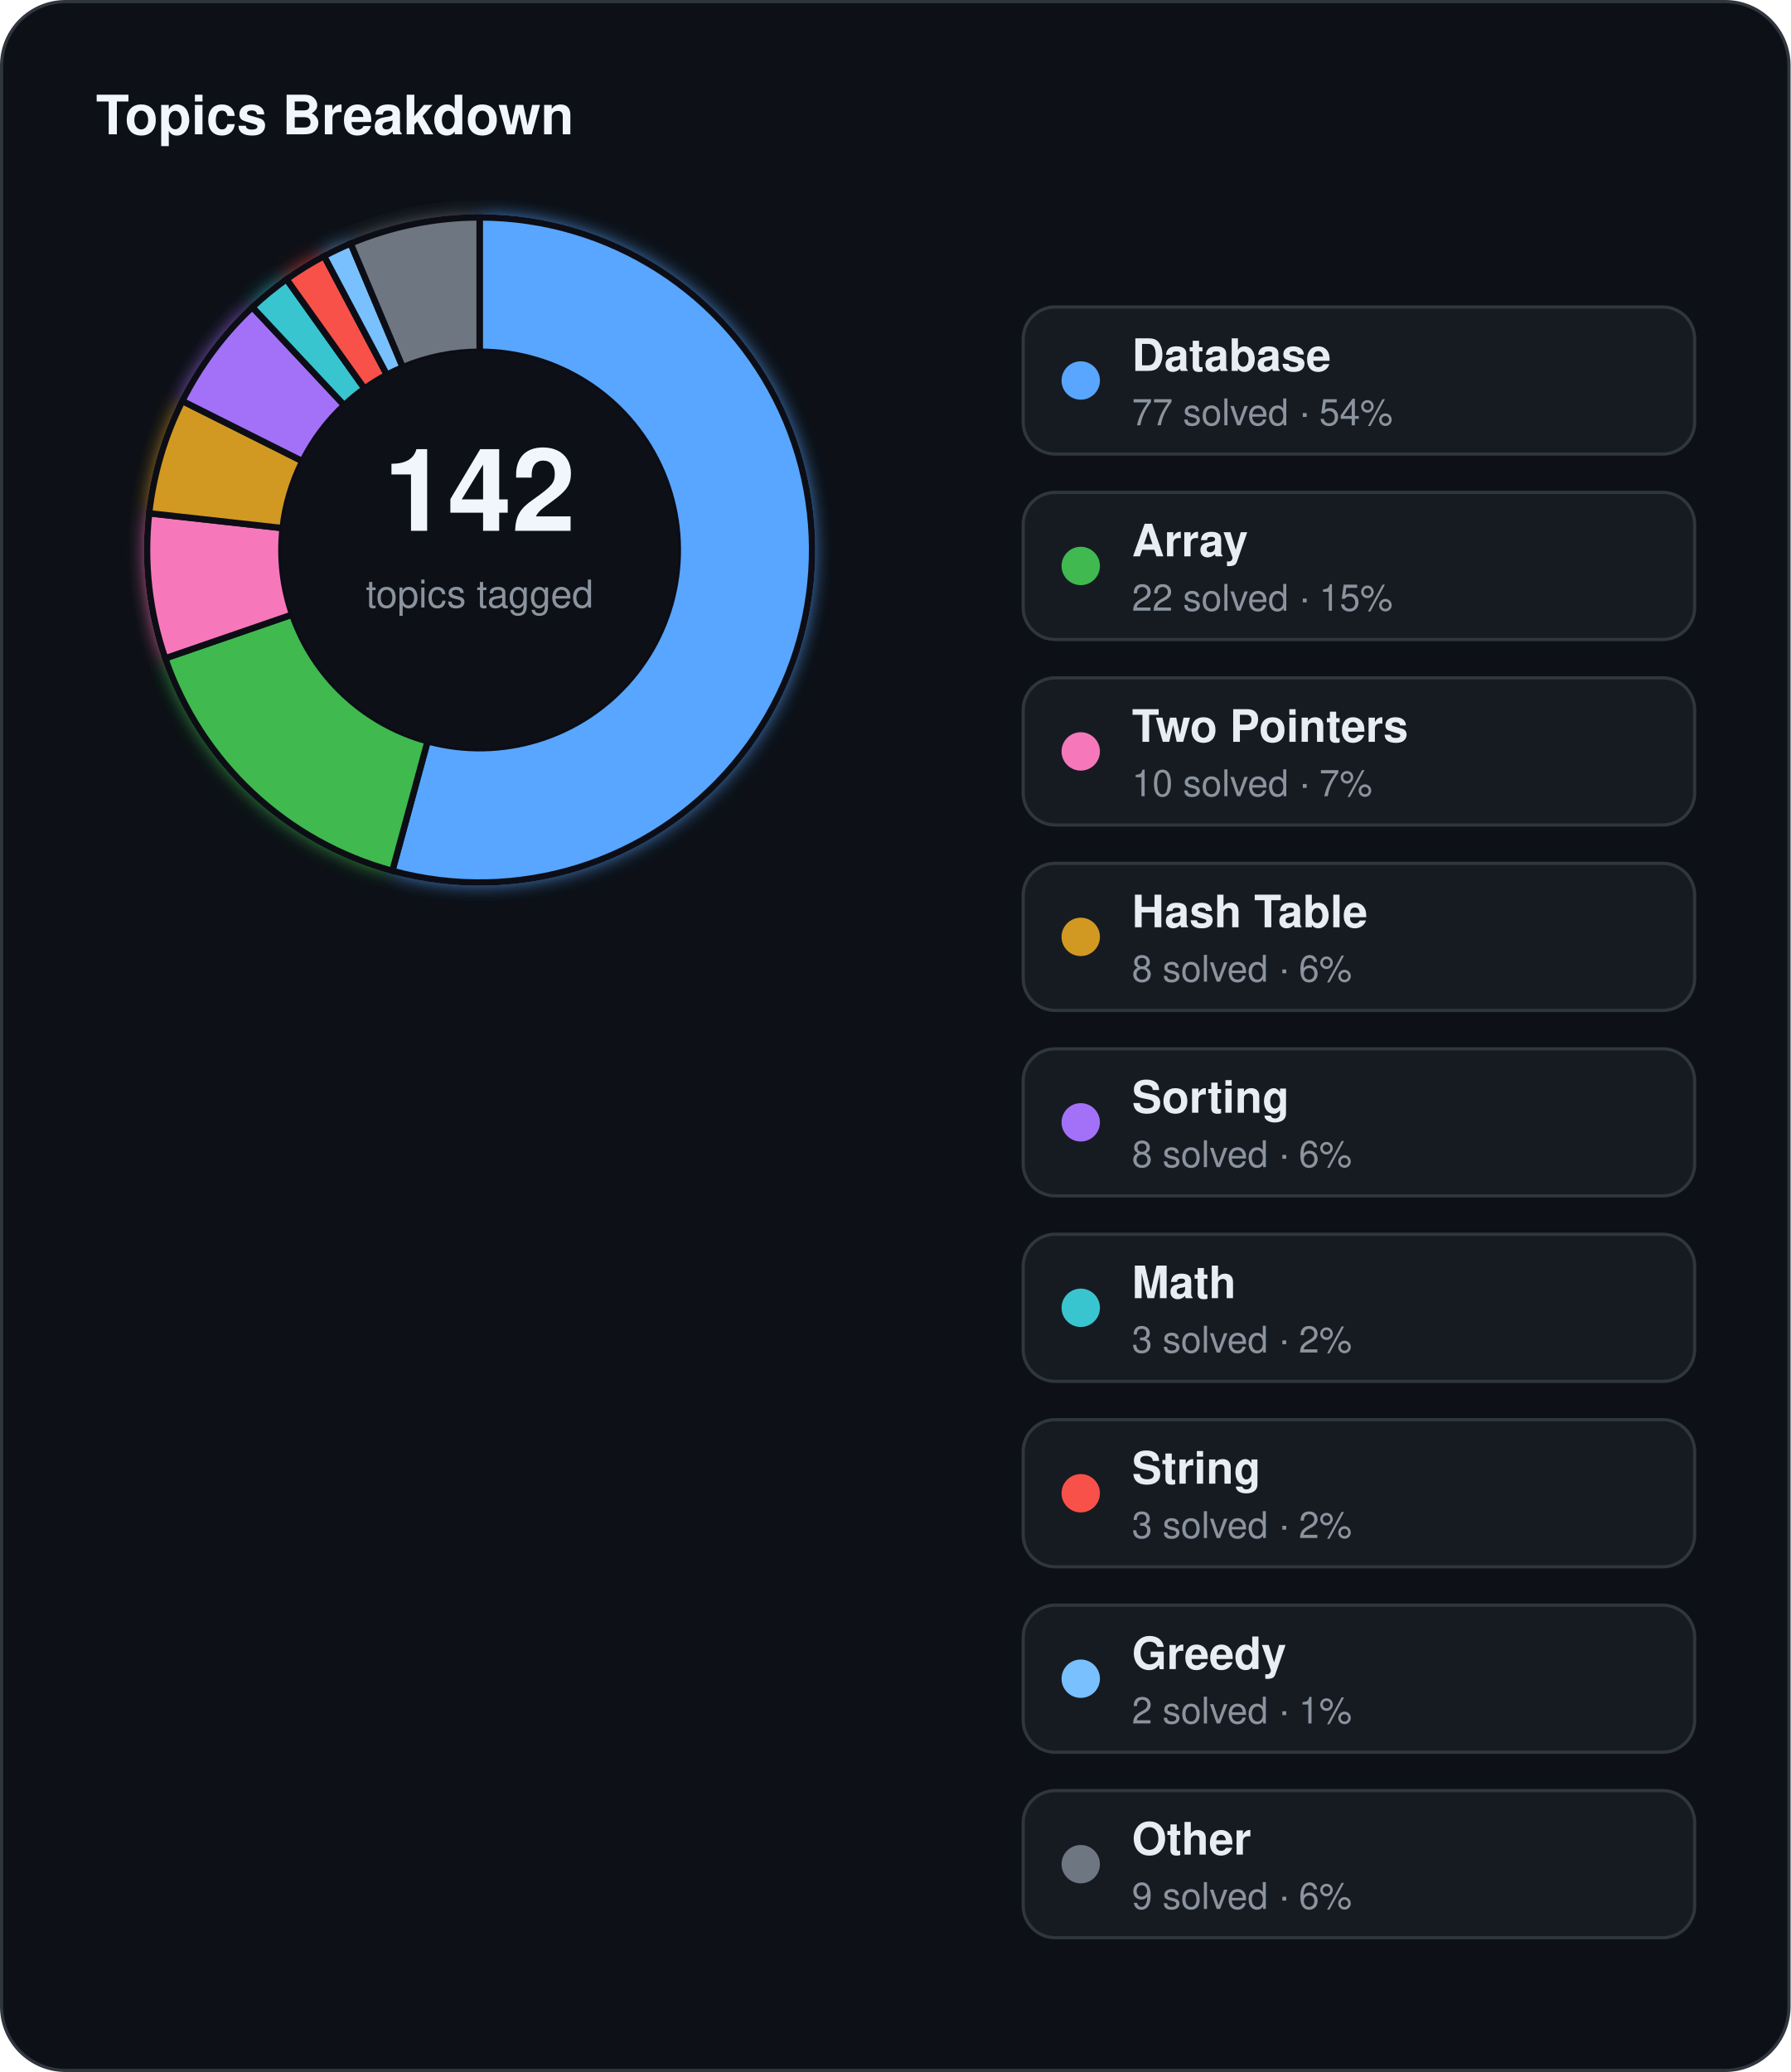
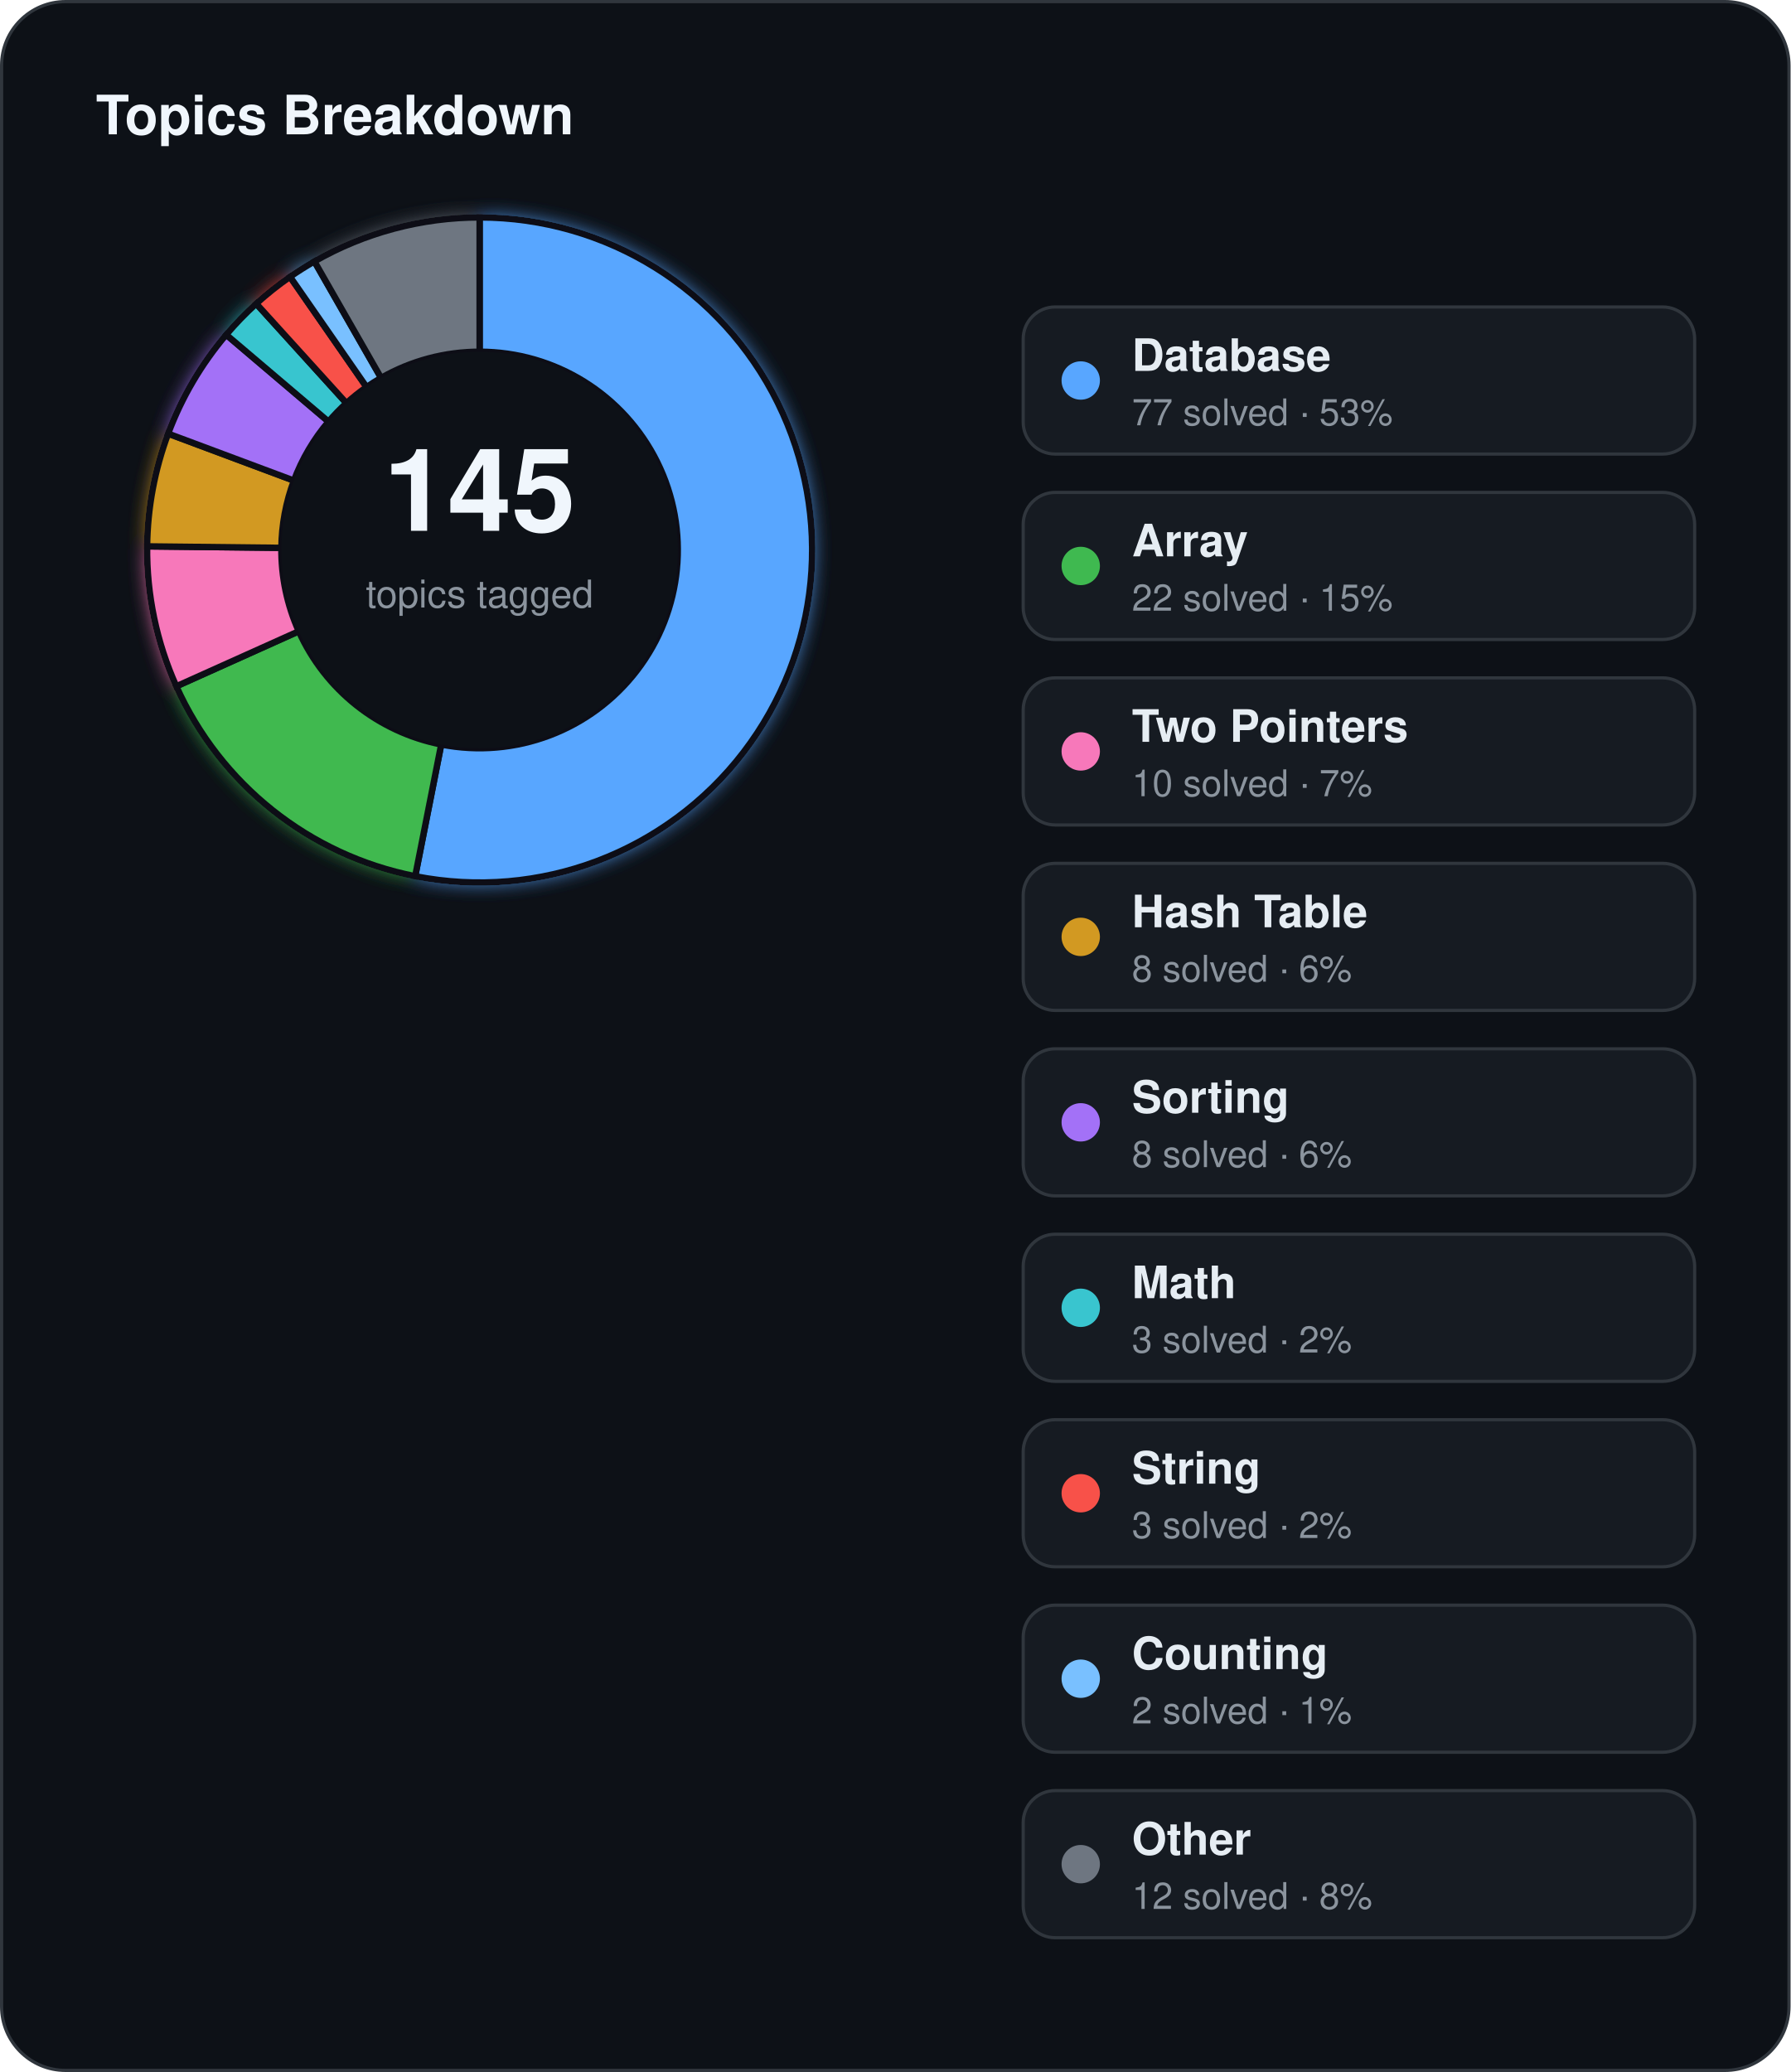
<svg xmlns="http://www.w3.org/2000/svg" width="560" height="648" viewBox="0 0 560 648">
  <defs>
    <filter id="topics-glow" x="-60%" y="-60%" width="220%" height="220%">
      <feGaussianBlur stdDeviation="3" result="blur" />
      <feMerge>
        <feMergeNode in="blur" />
        <feMergeNode in="SourceGraphic" />
      </feMerge>
    </filter>
  </defs>
  <rect x="0.5" y="0.5" width="559" height="647" rx="20" fill="#0d1117" stroke="#30363d" stroke-width="1" />
  <text x="30" y="42" fill="#f0f6fc" font-family="Segoe UI, Helvetica, Arial, sans-serif" font-size="17" font-weight="700">Topics Breakdown</text>
  <g filter="url(#topics-glow)">
-     <path d="M 150.00,68.00 A 104,104 0 1 1 122.71,272.36 L 133.73,231.83 A 62,62 0 1 0 150.00,110.00 Z" fill="#58a6ff" stroke="#0d1117" stroke-width="2" />
-     <path d="M 122.71,272.36 A 104,104 0 0 1 51.67,205.88 L 91.38,192.20 A 62,62 0 0 0 133.73,231.83 Z" fill="#3fb950" stroke="#0d1117" stroke-width="2" />
-     <path d="M 51.67,205.88 A 104,104 0 0 1 46.64,160.52 L 88.38,165.16 A 62,62 0 0 0 91.38,192.20 Z" fill="#f778ba" stroke="#0d1117" stroke-width="2" />
-     <path d="M 46.64,160.52 A 104,104 0 0 1 57.02,125.40 L 94.57,144.22 A 62,62 0 0 0 88.38,165.16 Z" fill="#d29922" stroke="#0d1117" stroke-width="2" />
-     <path d="M 57.02,125.40 A 104,104 0 0 1 78.94,96.06 L 107.64,126.73 A 62,62 0 0 0 94.57,144.22 Z" fill="#a371f7" stroke="#0d1117" stroke-width="2" />
-     <path d="M 78.94,96.06 A 104,104 0 0 1 89.62,87.32 L 114.00,121.52 A 62,62 0 0 0 107.64,126.73 Z" fill="#39c5cf" stroke="#0d1117" stroke-width="2" />
-     <path d="M 89.62,87.32 A 104,104 0 0 1 101.36,80.08 L 121.00,117.20 A 62,62 0 0 0 114.00,121.52 Z" fill="#f85149" stroke="#0d1117" stroke-width="2" />
-     <path d="M 101.36,80.08 A 104,104 0 0 1 109.67,76.14 L 125.96,114.85 A 62,62 0 0 0 121.00,117.20 Z" fill="#79c0ff" stroke="#0d1117" stroke-width="2" />
-     <path d="M 109.67,76.14 A 104,104 0 0 1 150.00,68.00 L 150.00,110.00 A 62,62 0 0 0 125.96,114.85 Z" fill="#6e7681" stroke="#0d1117" stroke-width="2" />
+     <path d="M 150.00,68.00 A 104,104 0 1 1 129.85,274.03 L 137.99,232.83 A 62,62 0 1 0 150.00,110.00 Z" fill="#58a6ff" stroke="#0d1117" stroke-width="2" />
+     <path d="M 129.85,274.03 A 104,104 0 0 1 55.14,214.64 L 93.45,197.42 A 62,62 0 0 0 137.99,232.83 Z" fill="#3fb950" stroke="#0d1117" stroke-width="2" />
+     <path d="M 55.14,214.64 A 104,104 0 0 1 46.01,170.87 L 88.00,171.33 A 62,62 0 0 0 93.45,197.42 Z" fill="#f778ba" stroke="#0d1117" stroke-width="2" />
+     <path d="M 46.01,170.87 A 104,104 0 0 1 52.58,135.61 L 91.92,150.30 A 62,62 0 0 0 88.00,171.33 Z" fill="#d29922" stroke="#0d1117" stroke-width="2" />
+     <path d="M 52.58,135.61 A 104,104 0 0 1 70.74,104.67 L 102.75,131.86 A 62,62 0 0 0 91.92,150.30 Z" fill="#a371f7" stroke="#0d1117" stroke-width="2" />
+     <path d="M 70.74,104.67 A 104,104 0 0 1 80.13,94.96 L 108.35,126.08 A 62,62 0 0 0 102.75,131.86 Z" fill="#39c5cf" stroke="#0d1117" stroke-width="2" />
+     <path d="M 80.13,94.96 A 104,104 0 0 1 90.71,86.56 L 114.65,121.06 A 62,62 0 0 0 108.35,126.08 Z" fill="#f85149" stroke="#0d1117" stroke-width="2" />
+     <path d="M 90.71,86.56 A 104,104 0 0 1 98.33,81.75 L 119.19,118.19 A 62,62 0 0 0 114.65,121.06 Z" fill="#79c0ff" stroke="#0d1117" stroke-width="2" />
+     <path d="M 98.33,81.75 A 104,104 0 0 1 150.00,68.00 L 150.00,110.00 A 62,62 0 0 0 119.19,118.19 Z" fill="#6e7681" stroke="#0d1117" stroke-width="2" />
  </g>
  <circle cx="150" cy="172" r="62" fill="#0d1117" />
-   <text x="150" y="166" text-anchor="middle" fill="#f0f6fc" font-family="Segoe UI, Helvetica, Arial, sans-serif" font-size="36" font-weight="700">142</text>
+   <text x="150" y="166" text-anchor="middle" fill="#f0f6fc" font-family="Segoe UI, Helvetica, Arial, sans-serif" font-size="36" font-weight="700">145</text>
  <text x="150" y="190" text-anchor="middle" fill="#8b949e" font-family="Segoe UI, Helvetica, Arial, sans-serif" font-size="12">topics tagged</text>
  <rect x="320" y="96" width="210" height="46" rx="10" fill="#161b22" stroke="#30363d" stroke-width="1" />
  <circle cx="338" cy="119" r="6" fill="#58a6ff" />
  <text x="354" y="116" fill="#e6edf3" font-family="Segoe UI, Helvetica, Arial, sans-serif" font-size="14" font-weight="600">Database</text>
-   <text x="354" y="133" fill="#8b949e" font-family="Segoe UI, Helvetica, Arial, sans-serif" font-size="11.5">77 solved · 54%</text>
+   <text x="354" y="133" fill="#8b949e" font-family="Segoe UI, Helvetica, Arial, sans-serif" font-size="11.5">77 solved · 53%</text>
  <rect x="320" y="154" width="210" height="46" rx="10" fill="#161b22" stroke="#30363d" stroke-width="1" />
  <circle cx="338" cy="177" r="6" fill="#3fb950" />
  <text x="354" y="174" fill="#e6edf3" font-family="Segoe UI, Helvetica, Arial, sans-serif" font-size="14" font-weight="600">Array</text>
  <text x="354" y="191" fill="#8b949e" font-family="Segoe UI, Helvetica, Arial, sans-serif" font-size="11.5">22 solved · 15%</text>
  <rect x="320" y="212" width="210" height="46" rx="10" fill="#161b22" stroke="#30363d" stroke-width="1" />
  <circle cx="338" cy="235" r="6" fill="#f778ba" />
  <text x="354" y="232" fill="#e6edf3" font-family="Segoe UI, Helvetica, Arial, sans-serif" font-size="14" font-weight="600">Two Pointers</text>
  <text x="354" y="249" fill="#8b949e" font-family="Segoe UI, Helvetica, Arial, sans-serif" font-size="11.5">10 solved · 7%</text>
  <rect x="320" y="270" width="210" height="46" rx="10" fill="#161b22" stroke="#30363d" stroke-width="1" />
  <circle cx="338" cy="293" r="6" fill="#d29922" />
  <text x="354" y="290" fill="#e6edf3" font-family="Segoe UI, Helvetica, Arial, sans-serif" font-size="14" font-weight="600">Hash Table</text>
  <text x="354" y="307" fill="#8b949e" font-family="Segoe UI, Helvetica, Arial, sans-serif" font-size="11.5">8 solved · 6%</text>
  <rect x="320" y="328" width="210" height="46" rx="10" fill="#161b22" stroke="#30363d" stroke-width="1" />
  <circle cx="338" cy="351" r="6" fill="#a371f7" />
  <text x="354" y="348" fill="#e6edf3" font-family="Segoe UI, Helvetica, Arial, sans-serif" font-size="14" font-weight="600">Sorting</text>
  <text x="354" y="365" fill="#8b949e" font-family="Segoe UI, Helvetica, Arial, sans-serif" font-size="11.5">8 solved · 6%</text>
  <rect x="320" y="386" width="210" height="46" rx="10" fill="#161b22" stroke="#30363d" stroke-width="1" />
  <circle cx="338" cy="409" r="6" fill="#39c5cf" />
  <text x="354" y="406" fill="#e6edf3" font-family="Segoe UI, Helvetica, Arial, sans-serif" font-size="14" font-weight="600">Math</text>
  <text x="354" y="423" fill="#8b949e" font-family="Segoe UI, Helvetica, Arial, sans-serif" font-size="11.5">3 solved · 2%</text>
  <rect x="320" y="444" width="210" height="46" rx="10" fill="#161b22" stroke="#30363d" stroke-width="1" />
  <circle cx="338" cy="467" r="6" fill="#f85149" />
  <text x="354" y="464" fill="#e6edf3" font-family="Segoe UI, Helvetica, Arial, sans-serif" font-size="14" font-weight="600">String</text>
  <text x="354" y="481" fill="#8b949e" font-family="Segoe UI, Helvetica, Arial, sans-serif" font-size="11.5">3 solved · 2%</text>
  <rect x="320" y="502" width="210" height="46" rx="10" fill="#161b22" stroke="#30363d" stroke-width="1" />
  <circle cx="338" cy="525" r="6" fill="#79c0ff" />
-   <text x="354" y="522" fill="#e6edf3" font-family="Segoe UI, Helvetica, Arial, sans-serif" font-size="14" font-weight="600">Greedy</text>
+   <text x="354" y="522" fill="#e6edf3" font-family="Segoe UI, Helvetica, Arial, sans-serif" font-size="14" font-weight="600">Counting</text>
  <text x="354" y="539" fill="#8b949e" font-family="Segoe UI, Helvetica, Arial, sans-serif" font-size="11.5">2 solved · 1%</text>
  <rect x="320" y="560" width="210" height="46" rx="10" fill="#161b22" stroke="#30363d" stroke-width="1" />
  <circle cx="338" cy="583" r="6" fill="#6e7681" />
  <text x="354" y="580" fill="#e6edf3" font-family="Segoe UI, Helvetica, Arial, sans-serif" font-size="14" font-weight="600">Other</text>
-   <text x="354" y="597" fill="#8b949e" font-family="Segoe UI, Helvetica, Arial, sans-serif" font-size="11.5">9 solved · 6%</text>
+   <text x="354" y="597" fill="#8b949e" font-family="Segoe UI, Helvetica, Arial, sans-serif" font-size="11.5">12 solved · 8%</text>
</svg>
